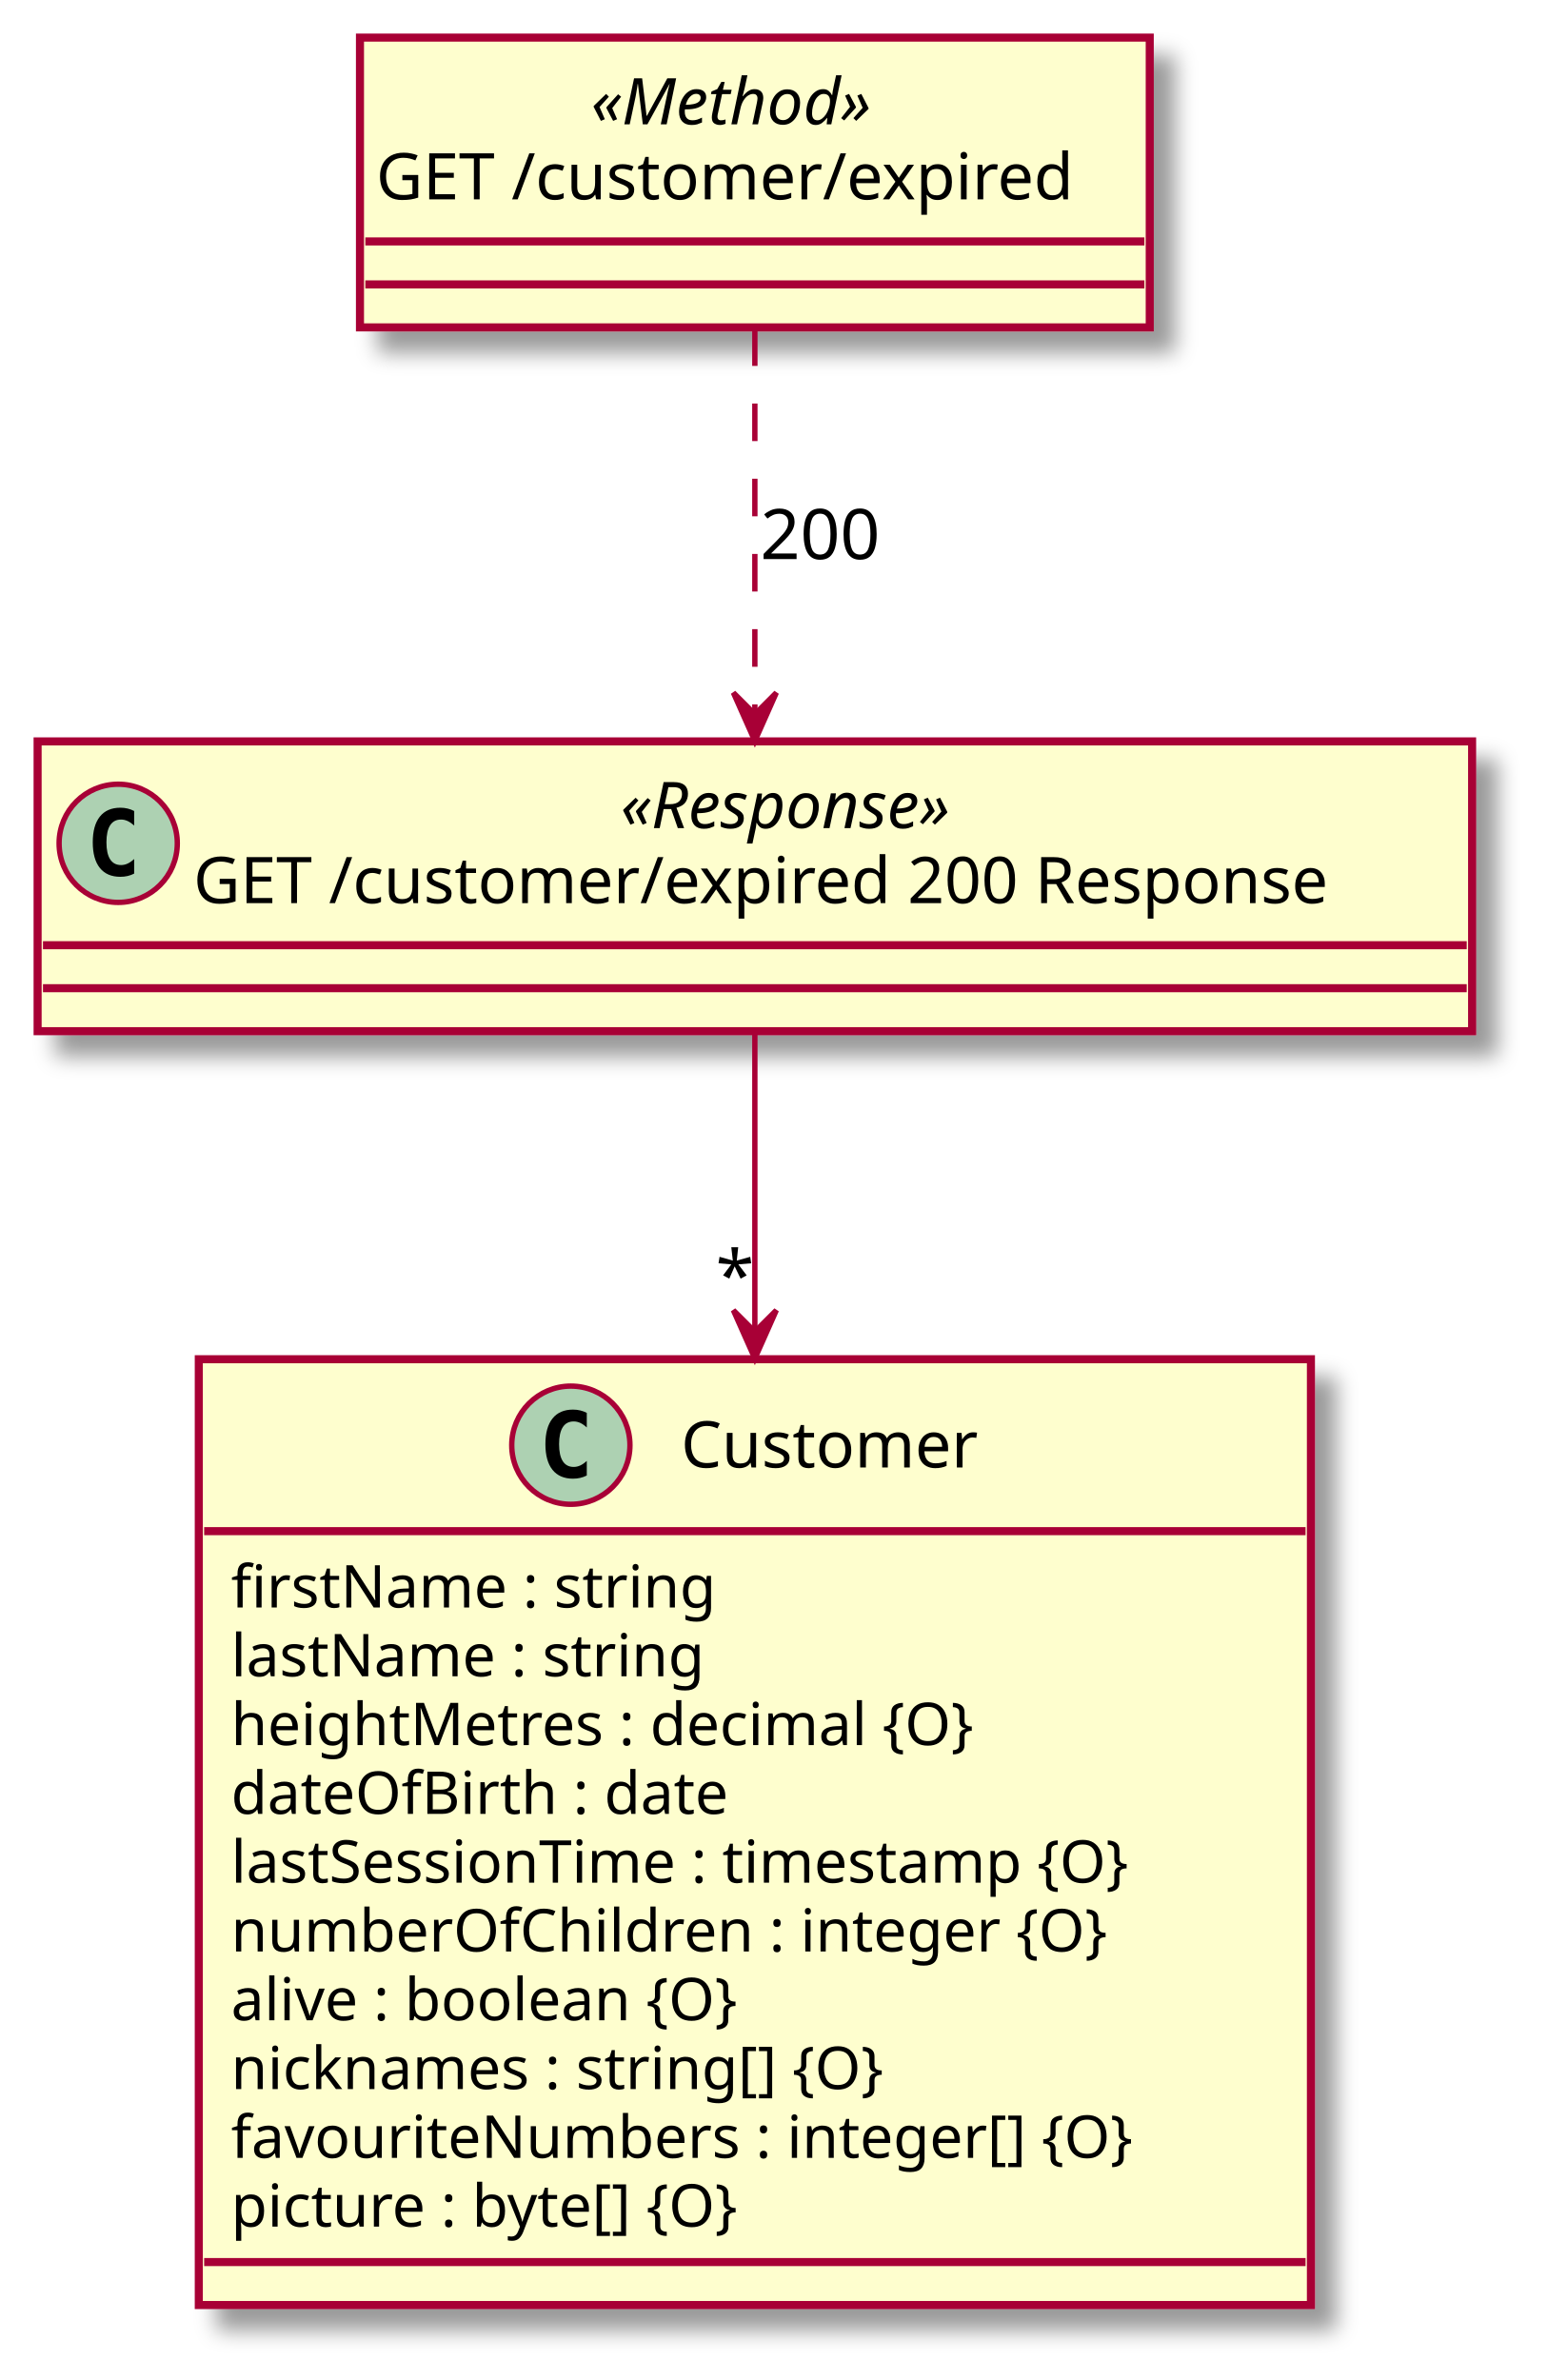
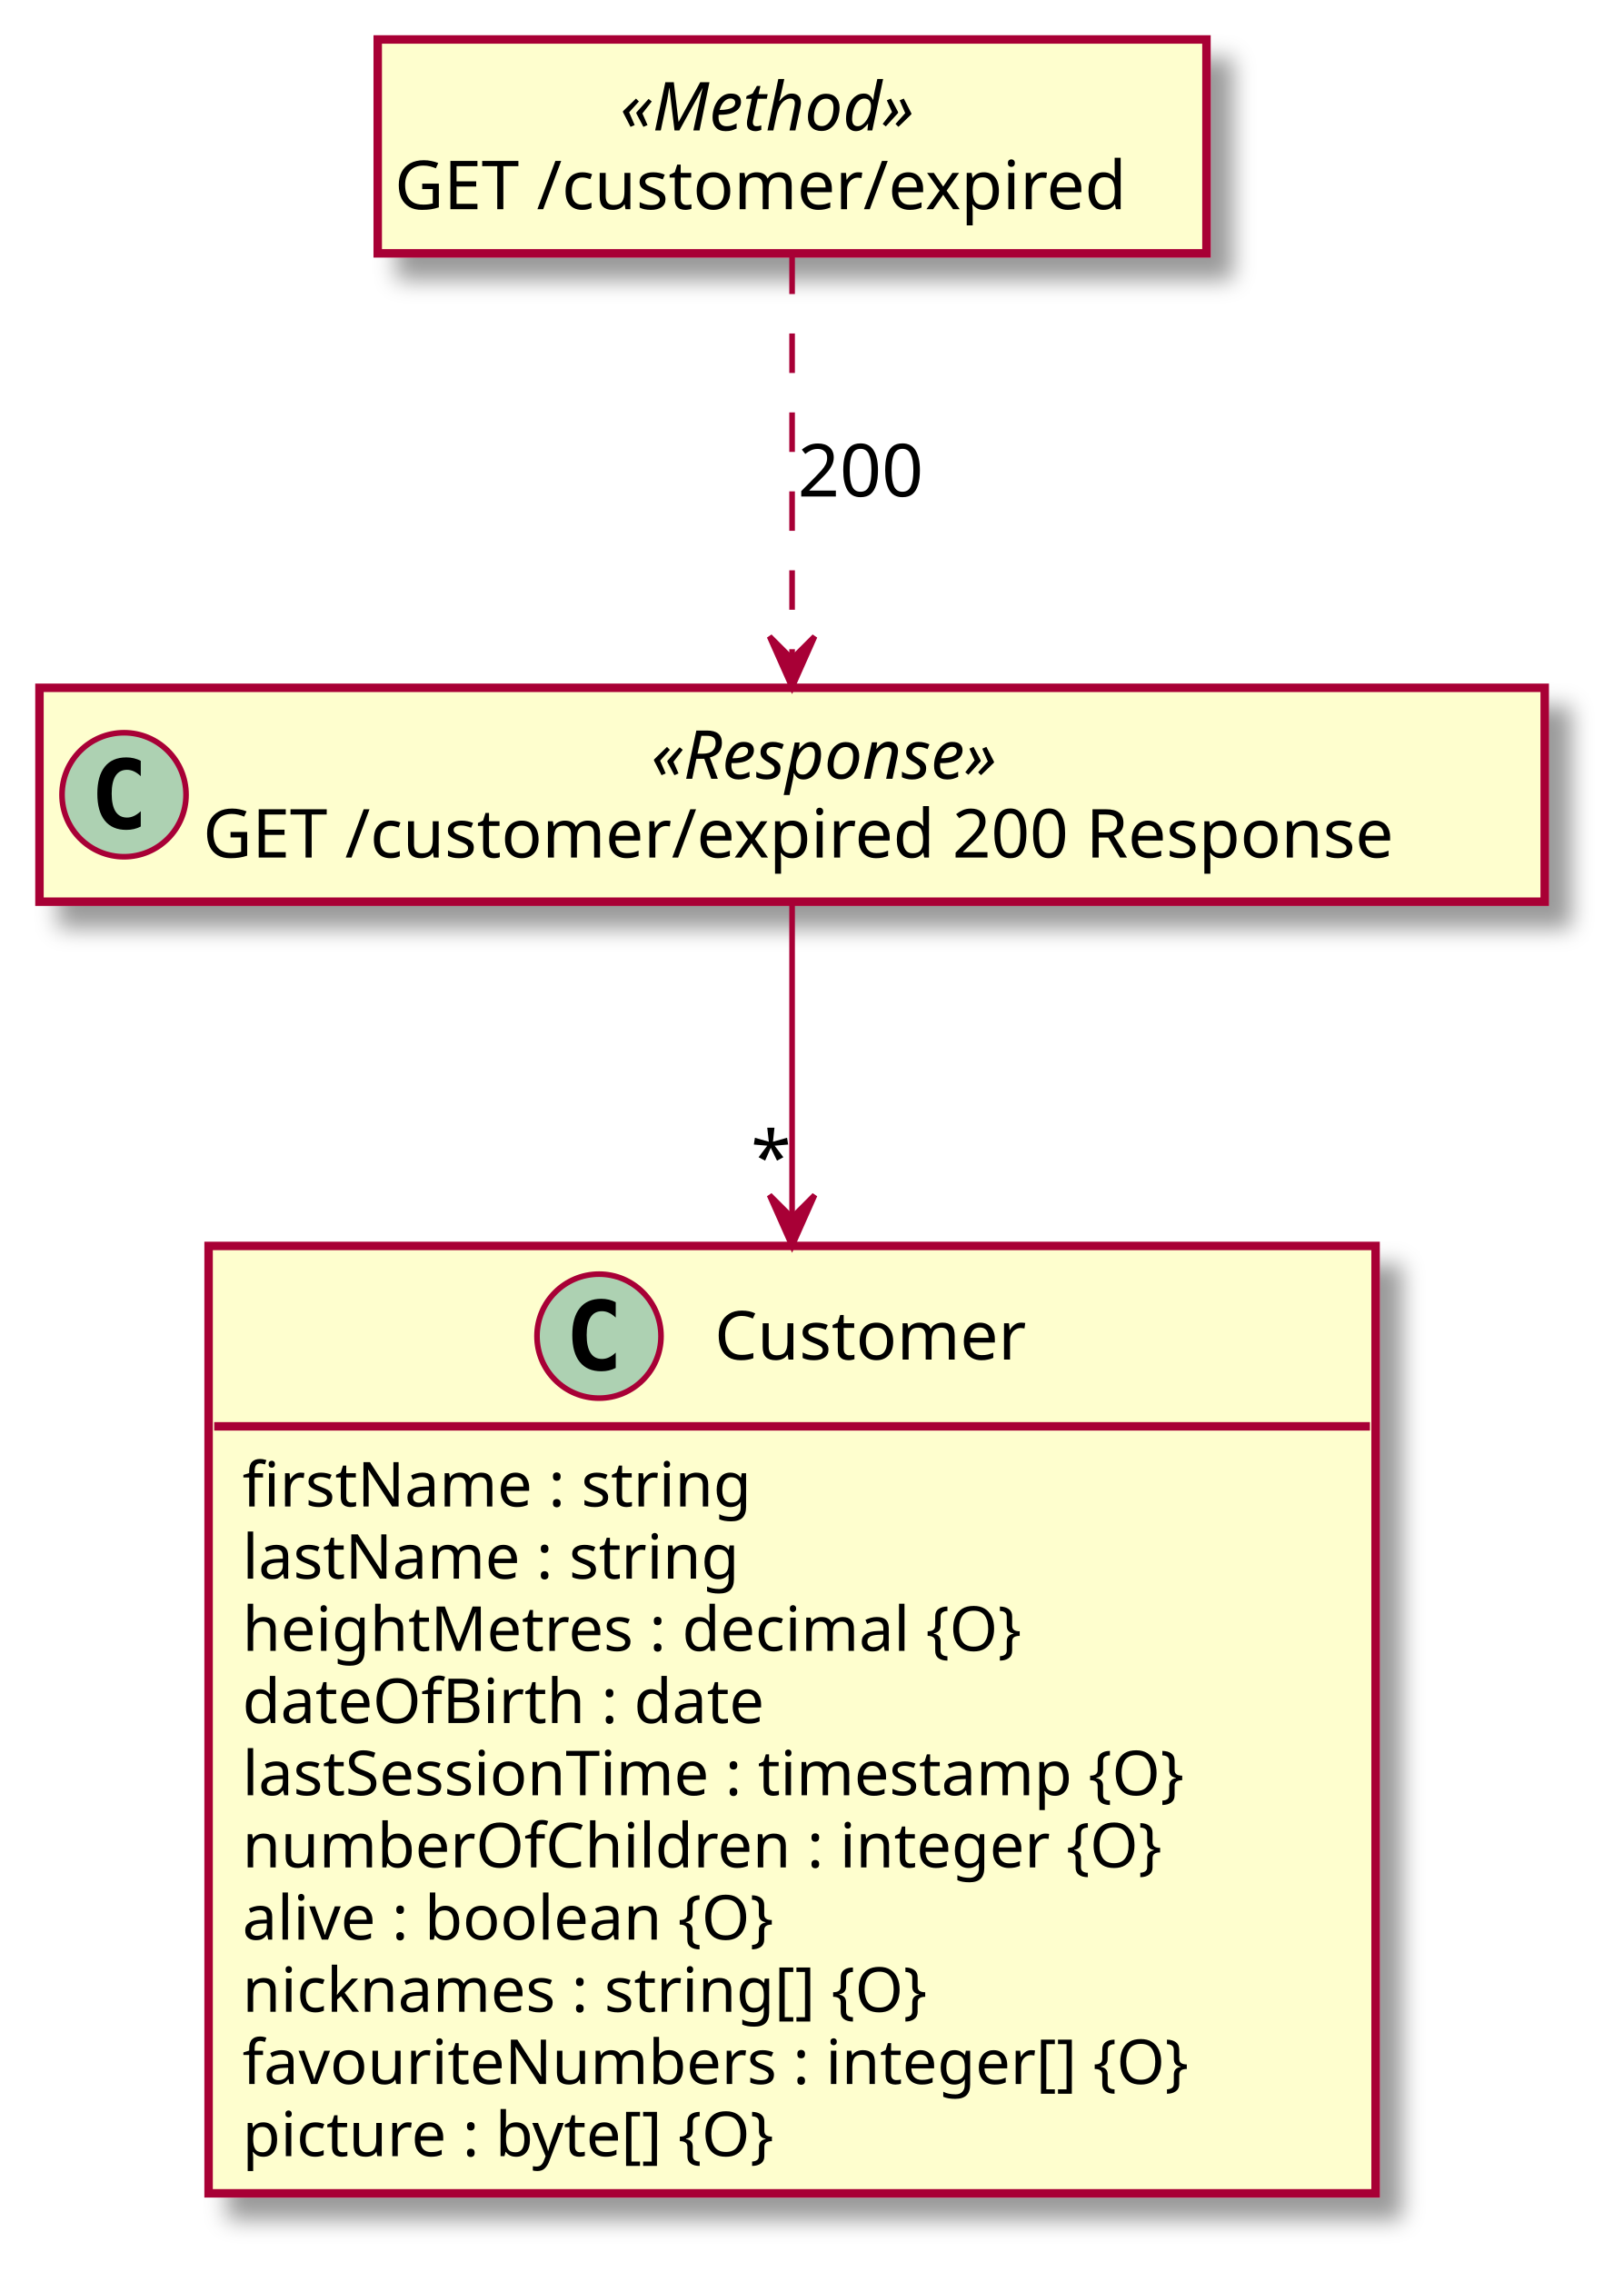
- <svg xmlns="http://www.w3.org/2000/svg" contentScriptType="application/ecmascript" contentStyleType="text/css" height="443px" preserveAspectRatio="none" style="width:288px;height:443px;" version="1.1" viewBox="0 0 288 443" width="288px" zoomAndPan="magnify">
+ <svg xmlns="http://www.w3.org/2000/svg" contentScriptType="application/ecmascript" contentStyleType="text/css" height="403px" preserveAspectRatio="none" style="width:288px;height:403px;" version="1.1" viewBox="0 0 288 403" width="288px" zoomAndPan="magnify">
  <defs>
-     <filter height="300%" id="f1ow6t4qyqg9zo" width="300%" x="-1" y="-1">
+     <filter height="300%" id="f1u4twglfsh713" width="300%" x="-1" y="-1">
      <feGaussianBlur result="blurOut" stdDeviation="2.0" />
      <feColorMatrix in="blurOut" result="blurOut2" type="matrix" values="0 0 0 0 0 0 0 0 0 0 0 0 0 0 0 0 0 0 .4 0" />
      <feOffset dx="4.0" dy="4.0" in="blurOut2" result="blurOut3" />
      <feBlend in="SourceGraphic" in2="blurOut3" mode="normal" />
    </filter>
  </defs>
  <g>
-     <rect codeLine="3" fill="#FEFECE" filter="url(#f1ow6t4qyqg9zo)" height="176.047" id="Customer" style="stroke:#A80036;stroke-width:1.5;" width="207" x="37" y="253" />
-     <ellipse cx="106.25" cy="269" fill="#ADD1B2" rx="11" ry="11" style="stroke:#A80036;stroke-width:1.0;" />
-     <path d="M109.219,274.641 Q108.641,274.938 108,275.086 Q107.359,275.234 106.656,275.234 Q104.156,275.234 102.836,273.586 Q101.516,271.938 101.516,268.812 Q101.516,265.688 102.836,264.031 Q104.156,262.375 106.656,262.375 Q107.359,262.375 108.008,262.531 Q108.656,262.688 109.219,262.984 L109.219,265.703 Q108.594,265.125 108,264.852 Q107.406,264.578 106.781,264.578 Q105.438,264.578 104.75,265.648 Q104.062,266.719 104.062,268.812 Q104.062,270.906 104.75,271.977 Q105.438,273.047 106.781,273.047 Q107.406,273.047 108,272.773 Q108.594,272.5 109.219,271.922 L109.219,274.641 Z " fill="#000000" />
-     <text fill="#000000" font-family="sans-serif" font-size="12" lengthAdjust="spacing" textLength="60" x="126.75" y="273.154">Customer</text>
-     <line style="stroke:#A80036;stroke-width:1.5;" x1="38" x2="243" y1="285" y2="285" />
-     <text fill="#000000" font-family="sans-serif" font-size="11" lengthAdjust="spacing" textLength="101" x="43" y="299.21">firstName : string</text>
-     <text fill="#000000" font-family="sans-serif" font-size="11" lengthAdjust="spacing" textLength="99" x="43" y="312.015">lastName : string</text>
-     <text fill="#000000" font-family="sans-serif" font-size="11" lengthAdjust="spacing" textLength="157" x="43" y="324.82">heightMetres : decimal {O}</text>
-     <text fill="#000000" font-family="sans-serif" font-size="11" lengthAdjust="spacing" textLength="102" x="43" y="337.625">dateOfBirth : date</text>
-     <text fill="#000000" font-family="sans-serif" font-size="11" lengthAdjust="spacing" textLength="195" x="43" y="350.429">lastSessionTime : timestamp {O}</text>
-     <text fill="#000000" font-family="sans-serif" font-size="11" lengthAdjust="spacing" textLength="183" x="43" y="363.234">numberOfChildren : integer {O}</text>
-     <text fill="#000000" font-family="sans-serif" font-size="11" lengthAdjust="spacing" textLength="110" x="43" y="376.039">alive : boolean {O}</text>
-     <text fill="#000000" font-family="sans-serif" font-size="11" lengthAdjust="spacing" textLength="141" x="43" y="388.843">nicknames : string[] {O}</text>
-     <text fill="#000000" font-family="sans-serif" font-size="11" lengthAdjust="spacing" textLength="189" x="43" y="401.648">favouriteNumbers : integer[] {O}</text>
-     <text fill="#000000" font-family="sans-serif" font-size="11" lengthAdjust="spacing" textLength="110" x="43" y="414.453">picture : byte[] {O}</text>
-     <line style="stroke:#A80036;stroke-width:1.5;" x1="38" x2="243" y1="421.047" y2="421.047" />
-     <rect codeLine="17" fill="#FEFECE" filter="url(#f1ow6t4qyqg9zo)" height="53.938" id="GET /customer/expired" style="stroke:#A80036;stroke-width:1.5;" width="147" x="67" y="7" />
+     <rect codeLine="6" fill="#FEFECE" filter="url(#f1u4twglfsh713)" height="168.047" id="Customer" style="stroke:#A80036;stroke-width:1.5;" width="207" x="37" y="221" />
+     <ellipse cx="106.25" cy="237" fill="#ADD1B2" rx="11" ry="11" style="stroke:#A80036;stroke-width:1.0;" />
+     <path d="M109.219,242.641 Q108.641,242.938 108,243.086 Q107.359,243.234 106.656,243.234 Q104.156,243.234 102.836,241.586 Q101.516,239.938 101.516,236.812 Q101.516,233.688 102.836,232.031 Q104.156,230.375 106.656,230.375 Q107.359,230.375 108.008,230.531 Q108.656,230.688 109.219,230.984 L109.219,233.703 Q108.594,233.125 108,232.852 Q107.406,232.578 106.781,232.578 Q105.438,232.578 104.75,233.648 Q104.062,234.719 104.062,236.812 Q104.062,238.906 104.75,239.977 Q105.438,241.047 106.781,241.047 Q107.406,241.047 108,240.773 Q108.594,240.5 109.219,239.922 L109.219,242.641 Z " fill="#000000" />
+     <text fill="#000000" font-family="sans-serif" font-size="12" lengthAdjust="spacing" textLength="60" x="126.75" y="241.154">Customer</text>
+     <line style="stroke:#A80036;stroke-width:1.5;" x1="38" x2="243" y1="253" y2="253" />
+     <text fill="#000000" font-family="sans-serif" font-size="11" lengthAdjust="spacing" textLength="101" x="43" y="267.21">firstName : string</text>
+     <text fill="#000000" font-family="sans-serif" font-size="11" lengthAdjust="spacing" textLength="99" x="43" y="280.015">lastName : string</text>
+     <text fill="#000000" font-family="sans-serif" font-size="11" lengthAdjust="spacing" textLength="157" x="43" y="292.82">heightMetres : decimal {O}</text>
+     <text fill="#000000" font-family="sans-serif" font-size="11" lengthAdjust="spacing" textLength="102" x="43" y="305.625">dateOfBirth : date</text>
+     <text fill="#000000" font-family="sans-serif" font-size="11" lengthAdjust="spacing" textLength="195" x="43" y="318.429">lastSessionTime : timestamp {O}</text>
+     <text fill="#000000" font-family="sans-serif" font-size="11" lengthAdjust="spacing" textLength="183" x="43" y="331.234">numberOfChildren : integer {O}</text>
+     <text fill="#000000" font-family="sans-serif" font-size="11" lengthAdjust="spacing" textLength="110" x="43" y="344.039">alive : boolean {O}</text>
+     <text fill="#000000" font-family="sans-serif" font-size="11" lengthAdjust="spacing" textLength="141" x="43" y="356.843">nicknames : string[] {O}</text>
+     <text fill="#000000" font-family="sans-serif" font-size="11" lengthAdjust="spacing" textLength="189" x="43" y="369.648">favouriteNumbers : integer[] {O}</text>
+     <text fill="#000000" font-family="sans-serif" font-size="11" lengthAdjust="spacing" textLength="110" x="43" y="382.453">picture : byte[] {O}</text>
+     <rect codeLine="19" fill="#FEFECE" filter="url(#f1u4twglfsh713)" height="37.938" id="GET /customer/expired" style="stroke:#A80036;stroke-width:1.5;" width="147" x="67" y="7" />
    <text fill="#000000" font-family="sans-serif" font-size="12" font-style="italic" lengthAdjust="spacing" textLength="61" x="110" y="23.139">«Method»</text>
    <text fill="#000000" font-family="sans-serif" font-size="12" lengthAdjust="spacing" textLength="141" x="70" y="37.107">GET /customer/expired</text>
-     <line style="stroke:#A80036;stroke-width:1.5;" x1="68" x2="213" y1="44.938" y2="44.938" />
-     <line style="stroke:#A80036;stroke-width:1.5;" x1="68" x2="213" y1="52.938" y2="52.938" />
-     <rect codeLine="20" fill="#FEFECE" filter="url(#f1ow6t4qyqg9zo)" height="53.938" id="GET /customer/expired 200 Response" style="stroke:#A80036;stroke-width:1.5;" width="267" x="7" y="138" />
-     <ellipse cx="22" cy="156.969" fill="#ADD1B2" rx="11" ry="11" style="stroke:#A80036;stroke-width:1.0;" />
-     <path d="M24.969,162.609 Q24.391,162.906 23.75,163.055 Q23.109,163.203 22.406,163.203 Q19.906,163.203 18.586,161.555 Q17.266,159.906 17.266,156.781 Q17.266,153.656 18.586,152 Q19.906,150.344 22.406,150.344 Q23.109,150.344 23.758,150.5 Q24.406,150.656 24.969,150.953 L24.969,153.672 Q24.344,153.094 23.75,152.82 Q23.156,152.547 22.531,152.547 Q21.188,152.547 20.5,153.617 Q19.812,154.688 19.812,156.781 Q19.812,158.875 20.5,159.945 Q21.188,161.016 22.531,161.016 Q23.156,161.016 23.75,160.742 Q24.344,160.469 24.969,159.891 L24.969,162.609 Z " fill="#000000" />
-     <text fill="#000000" font-family="sans-serif" font-size="12" font-style="italic" lengthAdjust="spacing" textLength="76" x="115.5" y="154.139">«Response»</text>
-     <text fill="#000000" font-family="sans-serif" font-size="12" lengthAdjust="spacing" textLength="235" x="36" y="168.107">GET /customer/expired 200 Response</text>
-     <line style="stroke:#A80036;stroke-width:1.5;" x1="8" x2="273" y1="175.938" y2="175.938" />
-     <line style="stroke:#A80036;stroke-width:1.5;" x1="8" x2="273" y1="183.938" y2="183.938" />
-     <path codeLine="23" d="M140.5,192.05 C140.5,207.169 140.5,227.225 140.5,247.675 " fill="none" id="GET /customer/expired 200 Response-to-Customer" style="stroke:#A80036;stroke-width:1.0;" />
-     <polygon fill="#A80036" points="140.5,252.88,144.5,243.88,140.5,247.88,136.5,243.88,140.5,252.88" style="stroke:#A80036;stroke-width:1.0;" />
-     <text fill="#000000" font-family="sans-serif" font-size="13" lengthAdjust="spacing" textLength="7" x="133.21" y="242.032">*</text>
-     <path codeLine="25" d="M140.5,61.105 C140.5,81.825 140.5,110.856 140.5,132.8 " fill="none" id="GET /customer/expired-to-GET /customer/expired 200 Response" style="stroke:#A80036;stroke-width:1.0;stroke-dasharray:7.0,7.0;" />
-     <polygon fill="#A80036" points="140.5,137.934,144.5,128.934,140.5,132.934,136.5,128.934,140.5,137.934" style="stroke:#A80036;stroke-width:1.0;" />
-     <text fill="#000000" font-family="sans-serif" font-size="13" lengthAdjust="spacing" textLength="24" x="141.5" y="104.067">200</text>
+     <rect codeLine="22" fill="#FEFECE" filter="url(#f1u4twglfsh713)" height="37.938" id="GET /customer/expired 200 Response" style="stroke:#A80036;stroke-width:1.5;" width="267" x="7" y="122" />
+     <ellipse cx="22" cy="140.969" fill="#ADD1B2" rx="11" ry="11" style="stroke:#A80036;stroke-width:1.0;" />
+     <path d="M24.969,146.609 Q24.391,146.906 23.75,147.055 Q23.109,147.203 22.406,147.203 Q19.906,147.203 18.586,145.555 Q17.266,143.906 17.266,140.781 Q17.266,137.656 18.586,136 Q19.906,134.344 22.406,134.344 Q23.109,134.344 23.758,134.5 Q24.406,134.656 24.969,134.953 L24.969,137.672 Q24.344,137.094 23.75,136.82 Q23.156,136.547 22.531,136.547 Q21.188,136.547 20.5,137.617 Q19.812,138.688 19.812,140.781 Q19.812,142.875 20.5,143.945 Q21.188,145.016 22.531,145.016 Q23.156,145.016 23.75,144.742 Q24.344,144.469 24.969,143.891 L24.969,146.609 Z " fill="#000000" />
+     <text fill="#000000" font-family="sans-serif" font-size="12" font-style="italic" lengthAdjust="spacing" textLength="76" x="115.5" y="138.139">«Response»</text>
+     <text fill="#000000" font-family="sans-serif" font-size="12" lengthAdjust="spacing" textLength="235" x="36" y="152.107">GET /customer/expired 200 Response</text>
+     <path codeLine="25" d="M140.5,160.269 C140.5,174.288 140.5,194.766 140.5,215.895 " fill="none" id="GET /customer/expired 200 Response-to-Customer" style="stroke:#A80036;stroke-width:1.0;" />
+     <polygon fill="#A80036" points="140.5,220.986,144.5,211.986,140.5,215.986,136.5,211.986,140.5,220.986" style="stroke:#A80036;stroke-width:1.0;" />
+     <text fill="#000000" font-family="sans-serif" font-size="13" lengthAdjust="spacing" textLength="7" x="133.188" y="209.906">*</text>
+     <path codeLine="27" d="M140.5,45.155 C140.5,64.595 140.5,95.501 140.5,116.717 " fill="none" id="GET /customer/expired-to-GET /customer/expired 200 Response" style="stroke:#A80036;stroke-width:1.0;stroke-dasharray:7.0,7.0;" />
+     <polygon fill="#A80036" points="140.5,121.89,144.5,112.89,140.5,116.89,136.5,112.89,140.5,121.89" style="stroke:#A80036;stroke-width:1.0;" />
+     <text fill="#000000" font-family="sans-serif" font-size="13" lengthAdjust="spacing" textLength="24" x="141.5" y="88.067">200</text>
  </g>
</svg>
